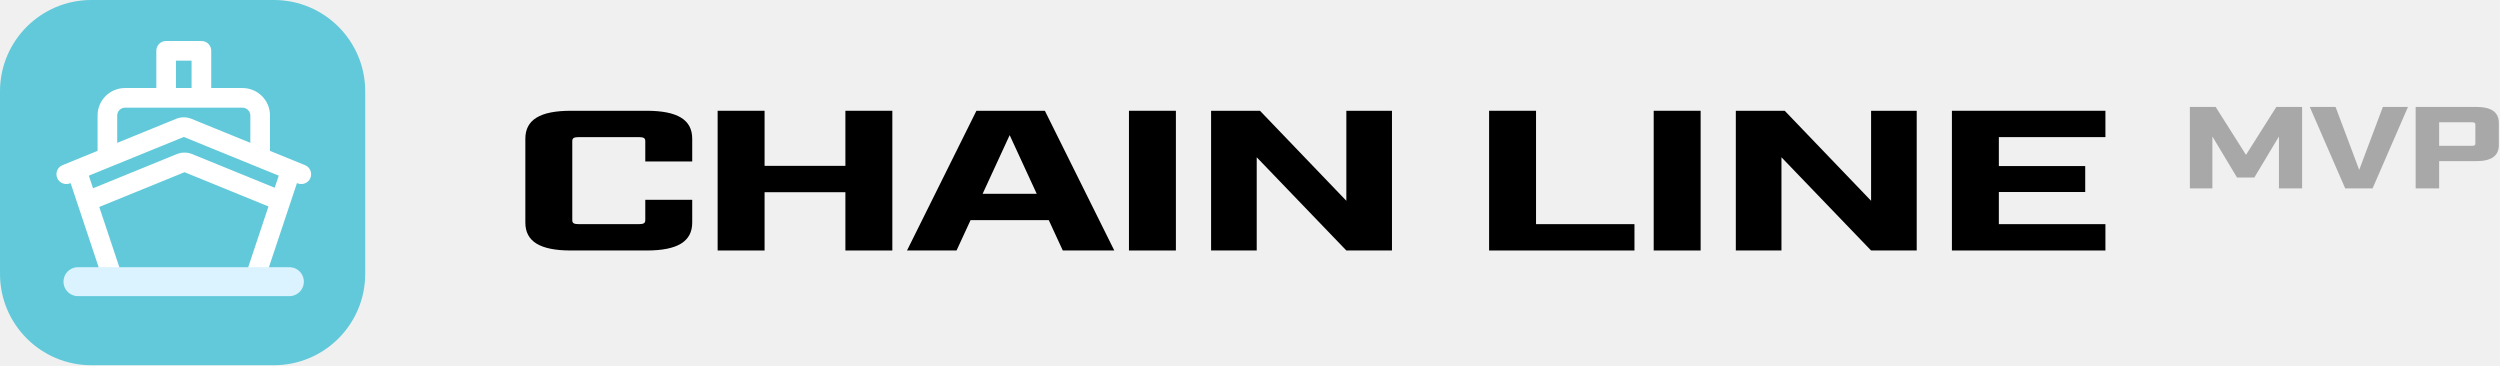
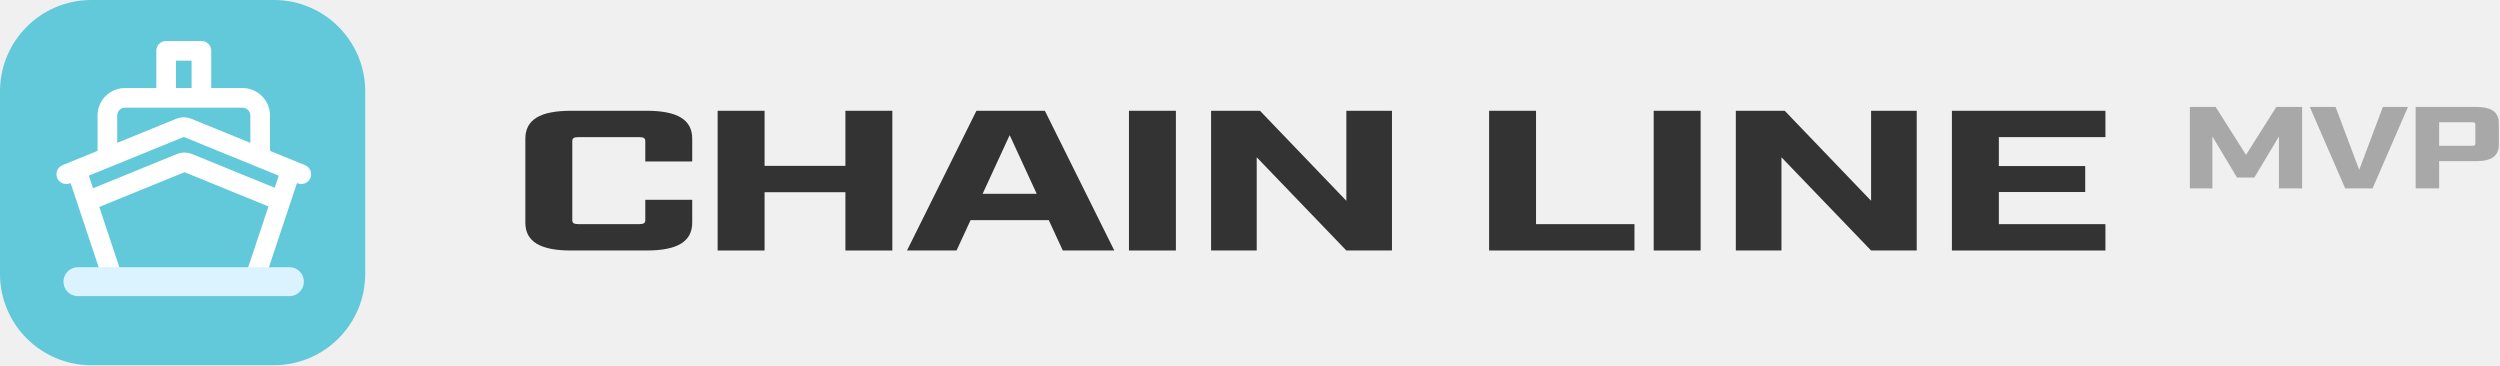
<svg xmlns="http://www.w3.org/2000/svg" width="100%" height="100%" viewBox="0 0 950 139" version="1.1" xml:space="preserve" style="fill-rule:evenodd;clip-rule:evenodd;stroke-linejoin:round;stroke-miterlimit:1.414;">
  <g transform="matrix(1,0,0,0.98453,-16.3125,-145.446)">
    <g transform="matrix(1.72015,0,0,1.07,-149.983,-17.109)">
      <path d="M222.81,244.414l16.704,0c6.84,0 10.08,-3.24 10.08,-10.08l0,-8.208l-10.368,0l0,7.344c0,1.08 -0.36,1.44 -1.44,1.44l-13.248,0c-1.08,0 -1.44,-0.36 -1.44,-1.44l0,-28.512c0,-1.08 0.36,-1.44 1.44,-1.44l13.248,0c1.08,0 1.44,0.36 1.44,1.44l0,7.344l10.368,0l0,-8.208c0,-6.84 -3.24,-10.08 -10.08,-10.08l-16.704,0c-6.84,0 -10.08,3.24 -10.08,10.08l0,30.24c0,6.84 3.24,10.08 10.08,10.08Z" style="fill:none;" />
      <path d="M255.21,244.414l10.368,0l0,-21.024l17.856,0l0,21.024l10.368,0l0,-50.4l-10.368,0l0,19.872l-17.856,0l0,-19.872l-10.368,0l0,50.4Z" style="fill:none;" />
      <path d="M331.458,244.414l11.376,0l-15.336,-50.4l-15.12,0l-15.336,50.4l10.944,0l3.096,-10.944l17.28,0l3.096,10.944Zm-17.712,-20.448l5.976,-21.168l5.976,21.168l-11.952,0Z" style="fill:none;" />
      <rect x="346.074" y="194.014" width="10.368" height="50.4" style="fill:none;" />
      <path d="M364.218,244.414l10.08,0l0,-33.624l19.8,33.624l10.08,0l0,-50.4l-10.08,0l0,32.472l-19.08,-32.472l-10.8,0l0,50.4Z" style="fill:none;" />
      <path d="M425.634,244.414l32.112,0l0,-9.504l-21.744,0l0,-40.896l-10.368,0l0,50.4Z" style="fill:none;" />
      <rect x="461.994" y="194.014" width="10.368" height="50.4" style="fill:none;" />
      <path d="M480.138,244.414l10.08,0l0,-33.624l19.8,33.624l10.08,0l0,-50.4l-10.08,0l0,32.472l-19.08,-32.472l-10.8,0l0,50.4Z" style="fill:none;" />
      <path d="M527.874,244.414l33.912,0l0,-9.504l-23.544,0l0,-11.592l19.08,0l0,-9.36l-19.08,0l0,-10.44l23.544,0l0,-9.504l-33.912,0l0,50.4Z" style="fill:none;" />
    </g>
    <g transform="matrix(1.4768,0,0,1.07,-402.208,-15.4307)">
      <path d="M846.881,220.438l5.793,0l0,-18.721l6.338,14.817l4.45,0l6.338,-14.817l0,18.721l5.961,0l0,-29.383l-6.633,0l-7.807,17.294l-7.808,-17.294l-6.632,0l0,29.383Z" style="fill:none;" />
      <path d="M886.842,220.438l7.052,0l9.109,-29.383l-6.464,0l-6.087,22.709l-6.086,-22.709l-6.633,0l9.109,29.383Z" style="fill:none;" />
      <path d="M904.976,220.438l6.044,0l0,-9.822l9.487,0c3.988,0 5.877,-1.889 5.877,-5.877l0,-7.807c0,-3.988 -1.889,-5.877 -5.877,-5.877l-15.531,0l0,29.383Zm6.044,-15.363l0,-8.479l8.48,0c0.629,0 0.839,0.21 0.839,0.839l0,6.8c0,0.63 -0.21,0.84 -0.839,0.84l-8.48,0Z" style="fill:none;" />
    </g>
    <g transform="matrix(1.72015,0,0,1.07,-149.983,-17.109)">
-       <path d="M222.81,244.414l16.704,0c6.84,0 10.08,-3.24 10.08,-10.08l0,-8.208l-10.368,0l0,7.344c0,1.08 -0.36,1.44 -1.44,1.44l-13.248,0c-1.08,0 -1.44,-0.36 -1.44,-1.44l0,-28.512c0,-1.08 0.36,-1.44 1.44,-1.44l13.248,0c1.08,0 1.44,0.36 1.44,1.44l0,7.344l10.368,0l0,-8.208c0,-6.84 -3.24,-10.08 -10.08,-10.08l-16.704,0c-6.84,0 -10.08,3.24 -10.08,10.08l0,30.24c0,6.84 3.24,10.08 10.08,10.08Z" style="fill-rule:nonzero;" />
-       <path d="M255.21,244.414l10.368,0l0,-21.024l17.856,0l0,21.024l10.368,0l0,-50.4l-10.368,0l0,19.872l-17.856,0l0,-19.872l-10.368,0l0,50.4Z" style="fill-rule:nonzero;" />
-       <path d="M331.458,244.414l11.376,0l-15.336,-50.4l-15.12,0l-15.336,50.4l10.944,0l3.096,-10.944l17.28,0l3.096,10.944Zm-17.712,-20.448l5.976,-21.168l5.976,21.168l-11.952,0Z" style="fill-rule:nonzero;" />
-       <rect x="346.074" y="194.014" width="10.368" height="50.4" style="fill-rule:nonzero;" />
-       <path d="M364.218,244.414l10.08,0l0,-33.624l19.8,33.624l10.08,0l0,-50.4l-10.08,0l0,32.472l-19.08,-32.472l-10.8,0l0,50.4Z" style="fill-rule:nonzero;" />
-       <path d="M425.634,244.414l32.112,0l0,-9.504l-21.744,0l0,-40.896l-10.368,0l0,50.4Z" style="fill-rule:nonzero;" />
-       <rect x="461.994" y="194.014" width="10.368" height="50.4" style="fill-rule:nonzero;" />
-       <path d="M480.138,244.414l10.08,0l0,-33.624l19.8,33.624l10.08,0l0,-50.4l-10.08,0l0,32.472l-19.08,-32.472l-10.8,0l0,50.4Z" style="fill-rule:nonzero;" />
-       <path d="M527.874,244.414l33.912,0l0,-9.504l-23.544,0l0,-11.592l19.08,0l0,-9.36l-19.08,0l0,-10.44l23.544,0l0,-9.504l-33.912,0l0,50.4Z" style="fill-rule:nonzero;" />
+       <path d="M222.81,244.414l16.704,0c6.84,0 10.08,-3.24 10.08,-10.08l0,-8.208l-10.368,0l0,7.344c0,1.08 -0.36,1.44 -1.44,1.44l-13.248,0c-1.08,0 -1.44,-0.36 -1.44,-1.44l0,-28.512c0,-1.08 0.36,-1.44 1.44,-1.44l13.248,0c1.08,0 1.44,0.36 1.44,1.44l0,7.344l10.368,0l0,-8.208c0,-6.84 -3.24,-10.08 -10.08,-10.08l-16.704,0c-6.84,0 -10.08,3.24 -10.08,10.08l0,30.24c0,6.84 3.24,10.08 10.08,10.08Z" style="fill:#333;fill-rule:nonzero;" />
+       <path d="M255.21,244.414l10.368,0l0,-21.024l17.856,0l0,21.024l10.368,0l0,-50.4l-10.368,0l0,19.872l-17.856,0l0,-19.872l-10.368,0l0,50.4Z" style="fill:#333;fill-rule:nonzero;" />
+       <path d="M331.458,244.414l11.376,0l-15.336,-50.4l-15.12,0l-15.336,50.4l10.944,0l3.096,-10.944l17.28,0l3.096,10.944Zm-17.712,-20.448l5.976,-21.168l5.976,21.168l-11.952,0Z" style="fill:#333;fill-rule:nonzero;" />
+       <rect x="346.074" y="194.014" width="10.368" height="50.4" style="fill:#333;fill-rule:nonzero;" />
+       <path d="M364.218,244.414l10.08,0l0,-33.624l19.8,33.624l10.08,0l0,-50.4l-10.08,0l0,32.472l-19.08,-32.472l-10.8,0l0,50.4Z" style="fill:#333;fill-rule:nonzero;" />
+       <path d="M425.634,244.414l32.112,0l0,-9.504l-21.744,0l0,-40.896l-10.368,0l0,50.4Z" style="fill:#333;fill-rule:nonzero;" />
+       <rect x="461.994" y="194.014" width="10.368" height="50.4" style="fill:#333;fill-rule:nonzero;" />
+       <path d="M480.138,244.414l10.08,0l0,-33.624l19.8,33.624l10.08,0l0,-50.4l-10.08,0l0,32.472l-19.08,-32.472l-10.8,0l0,50.4Z" style="fill:#333;fill-rule:nonzero;" />
+       <path d="M527.874,244.414l33.912,0l0,-9.504l-23.544,0l0,-11.592l19.08,0l0,-9.36l-19.08,0l0,-10.44l23.544,0l0,-9.504l-33.912,0l0,50.4Z" style="fill:#333;fill-rule:nonzero;" />
    </g>
    <g transform="matrix(1.4768,0,0,1.07,-402.208,-15.4307)">
      <path d="M846.881,220.438l5.793,0l0,-18.721l6.338,14.817l4.45,0l6.338,-14.817l0,18.721l5.961,0l0,-29.383l-6.633,0l-7.807,17.294l-7.808,-17.294l-6.632,0l0,29.383Z" style="fill:#a8a8a8;fill-rule:nonzero;" />
      <path d="M886.842,220.438l7.052,0l9.109,-29.383l-6.464,0l-6.087,22.709l-6.086,-22.709l-6.633,0l9.109,29.383Z" style="fill:#a8a8a8;fill-rule:nonzero;" />
      <path d="M904.976,220.438l6.044,0l0,-9.822l9.487,0c3.988,0 5.877,-1.889 5.877,-5.877l0,-7.807c0,-3.988 -1.889,-5.877 -5.877,-5.877l-15.531,0l0,29.383Zm6.044,-15.363l0,-8.479l8.48,0c0.629,0 0.839,0.21 0.839,0.839l0,6.8c0,0.63 -0.21,0.84 -0.839,0.84l-8.48,0Z" style="fill:#a8a8a8;fill-rule:nonzero;" />
    </g>
  </g>
  <path d="M138.781,34.695c0,-19.149 -15.546,-34.695 -34.695,-34.695l-69.391,0c-19.149,0 -34.695,15.546 -34.695,34.695l0,69.391c0,19.149 15.546,34.695 34.695,34.695l69.391,0c19.149,0 34.695,-15.546 34.695,-34.695l0,-69.391Z" style="fill:#61c9d9;" />
  <path d="M35.853,77.786l10.011,30.034l-4.237,1.412l-13.883,-41.651l-1.695,0.691c-1.155,0.47 -2.482,-0.107 -2.934,-1.216c-0.466,-1.142 0.064,-2.438 1.2,-2.901l14.259,-5.816l0,-14.466c0,-4.928 3.992,-8.923 8.954,-8.923l13.376,0l0,-15.674c0,-1.209 0.961,-2.19 2.191,-2.19l13.483,0c1.21,0 2.19,0.96 2.19,2.19l0,15.674l13.377,0c4.945,0 8.954,4.012 8.954,8.923l0,14.46l14.272,5.822c1.129,0.46 1.652,1.793 1.2,2.901c-0.465,1.142 -1.801,1.677 -2.934,1.216l-1.707,-0.696l-13.885,41.656l-4.237,-1.412l10.079,-30.237l-33.768,-13.764l-34.266,13.967Zm-1.416,-4.249l-2.549,-7.646l37.955,-15.47l37.943,15.466l-2.483,7.447l-33.154,-13.523c-1.096,-0.447 -2.946,-0.455 -4.075,0.006l-33.637,13.72Zm8.603,-17.02l24.759,-10.099c1.129,-0.46 2.952,-0.463 4.088,0l24.746,10.094l0,-12.588c0,-2.489 -2.036,-4.508 -4.477,-4.508l-44.639,0c-2.473,0 -4.477,1.98 -4.477,4.508l0,12.593Zm22.33,-34.965l8.932,0l0,13.398l-8.932,0l0,-13.398Z" style="fill:#fff;stroke:#fff;stroke-width:3px;" />
  <path d="M29.626,107.031l80.34,0" style="fill:none;stroke:#daf3ff;stroke-width:11px;stroke-linecap:round;stroke-miterlimit:1.5;" />
</svg>
